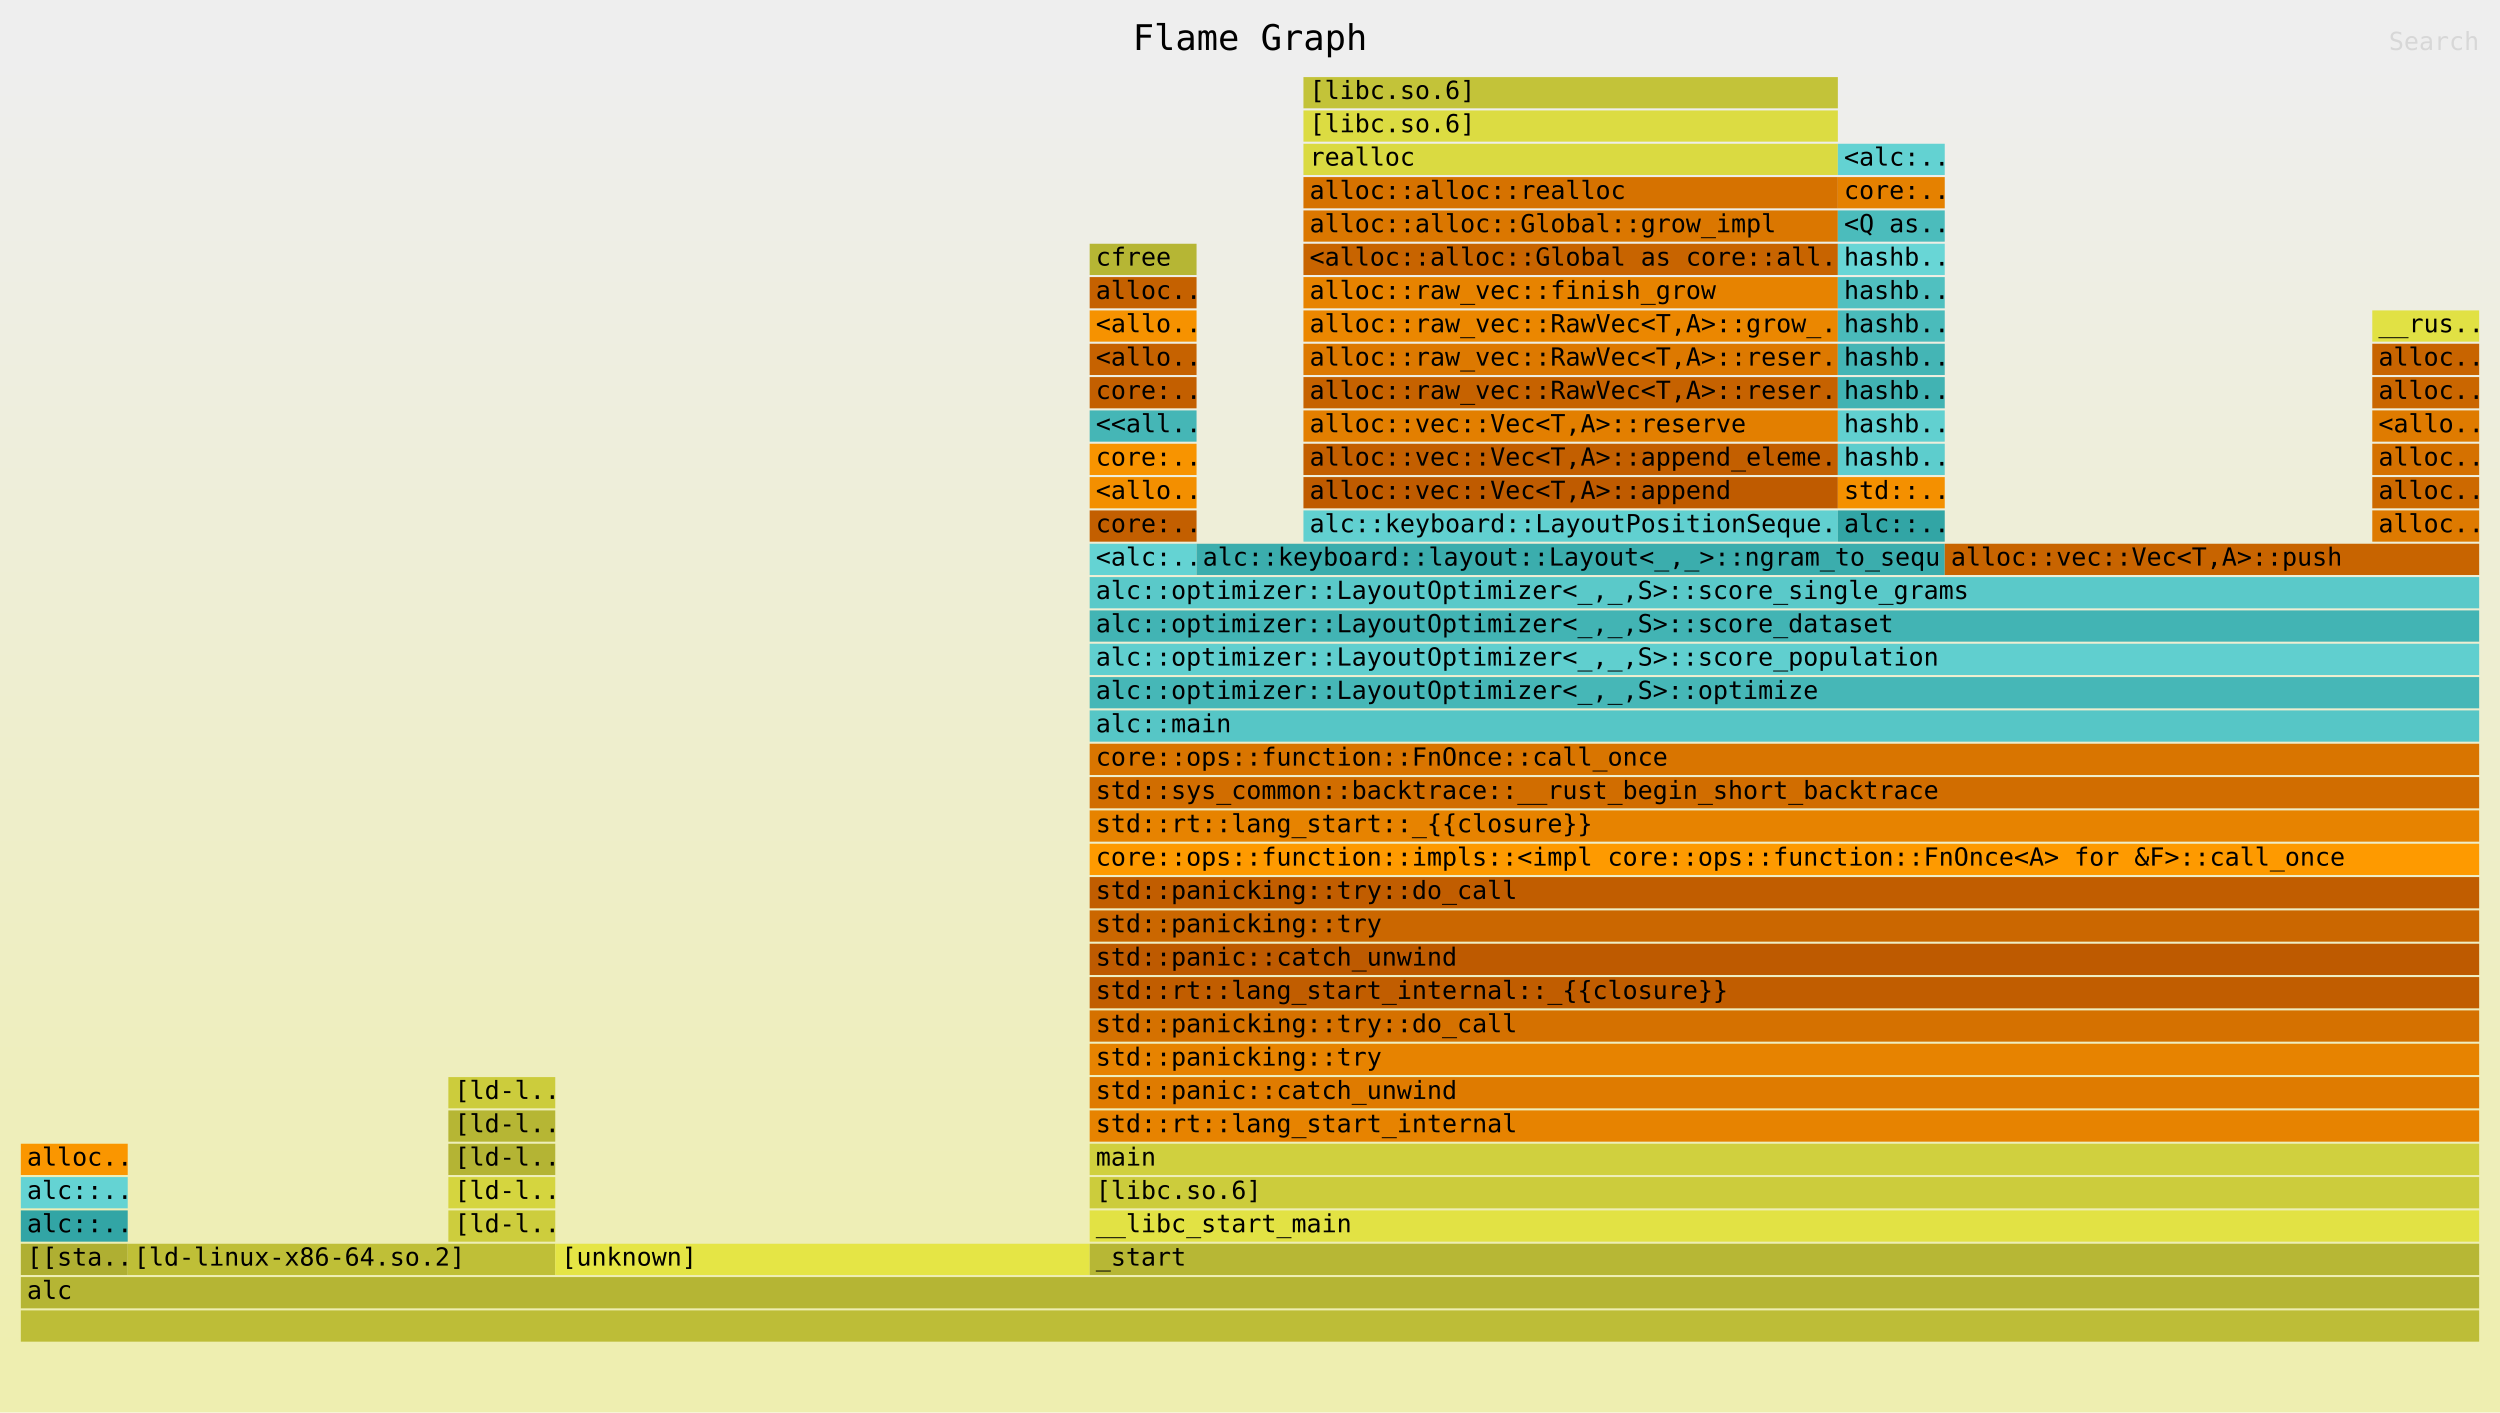
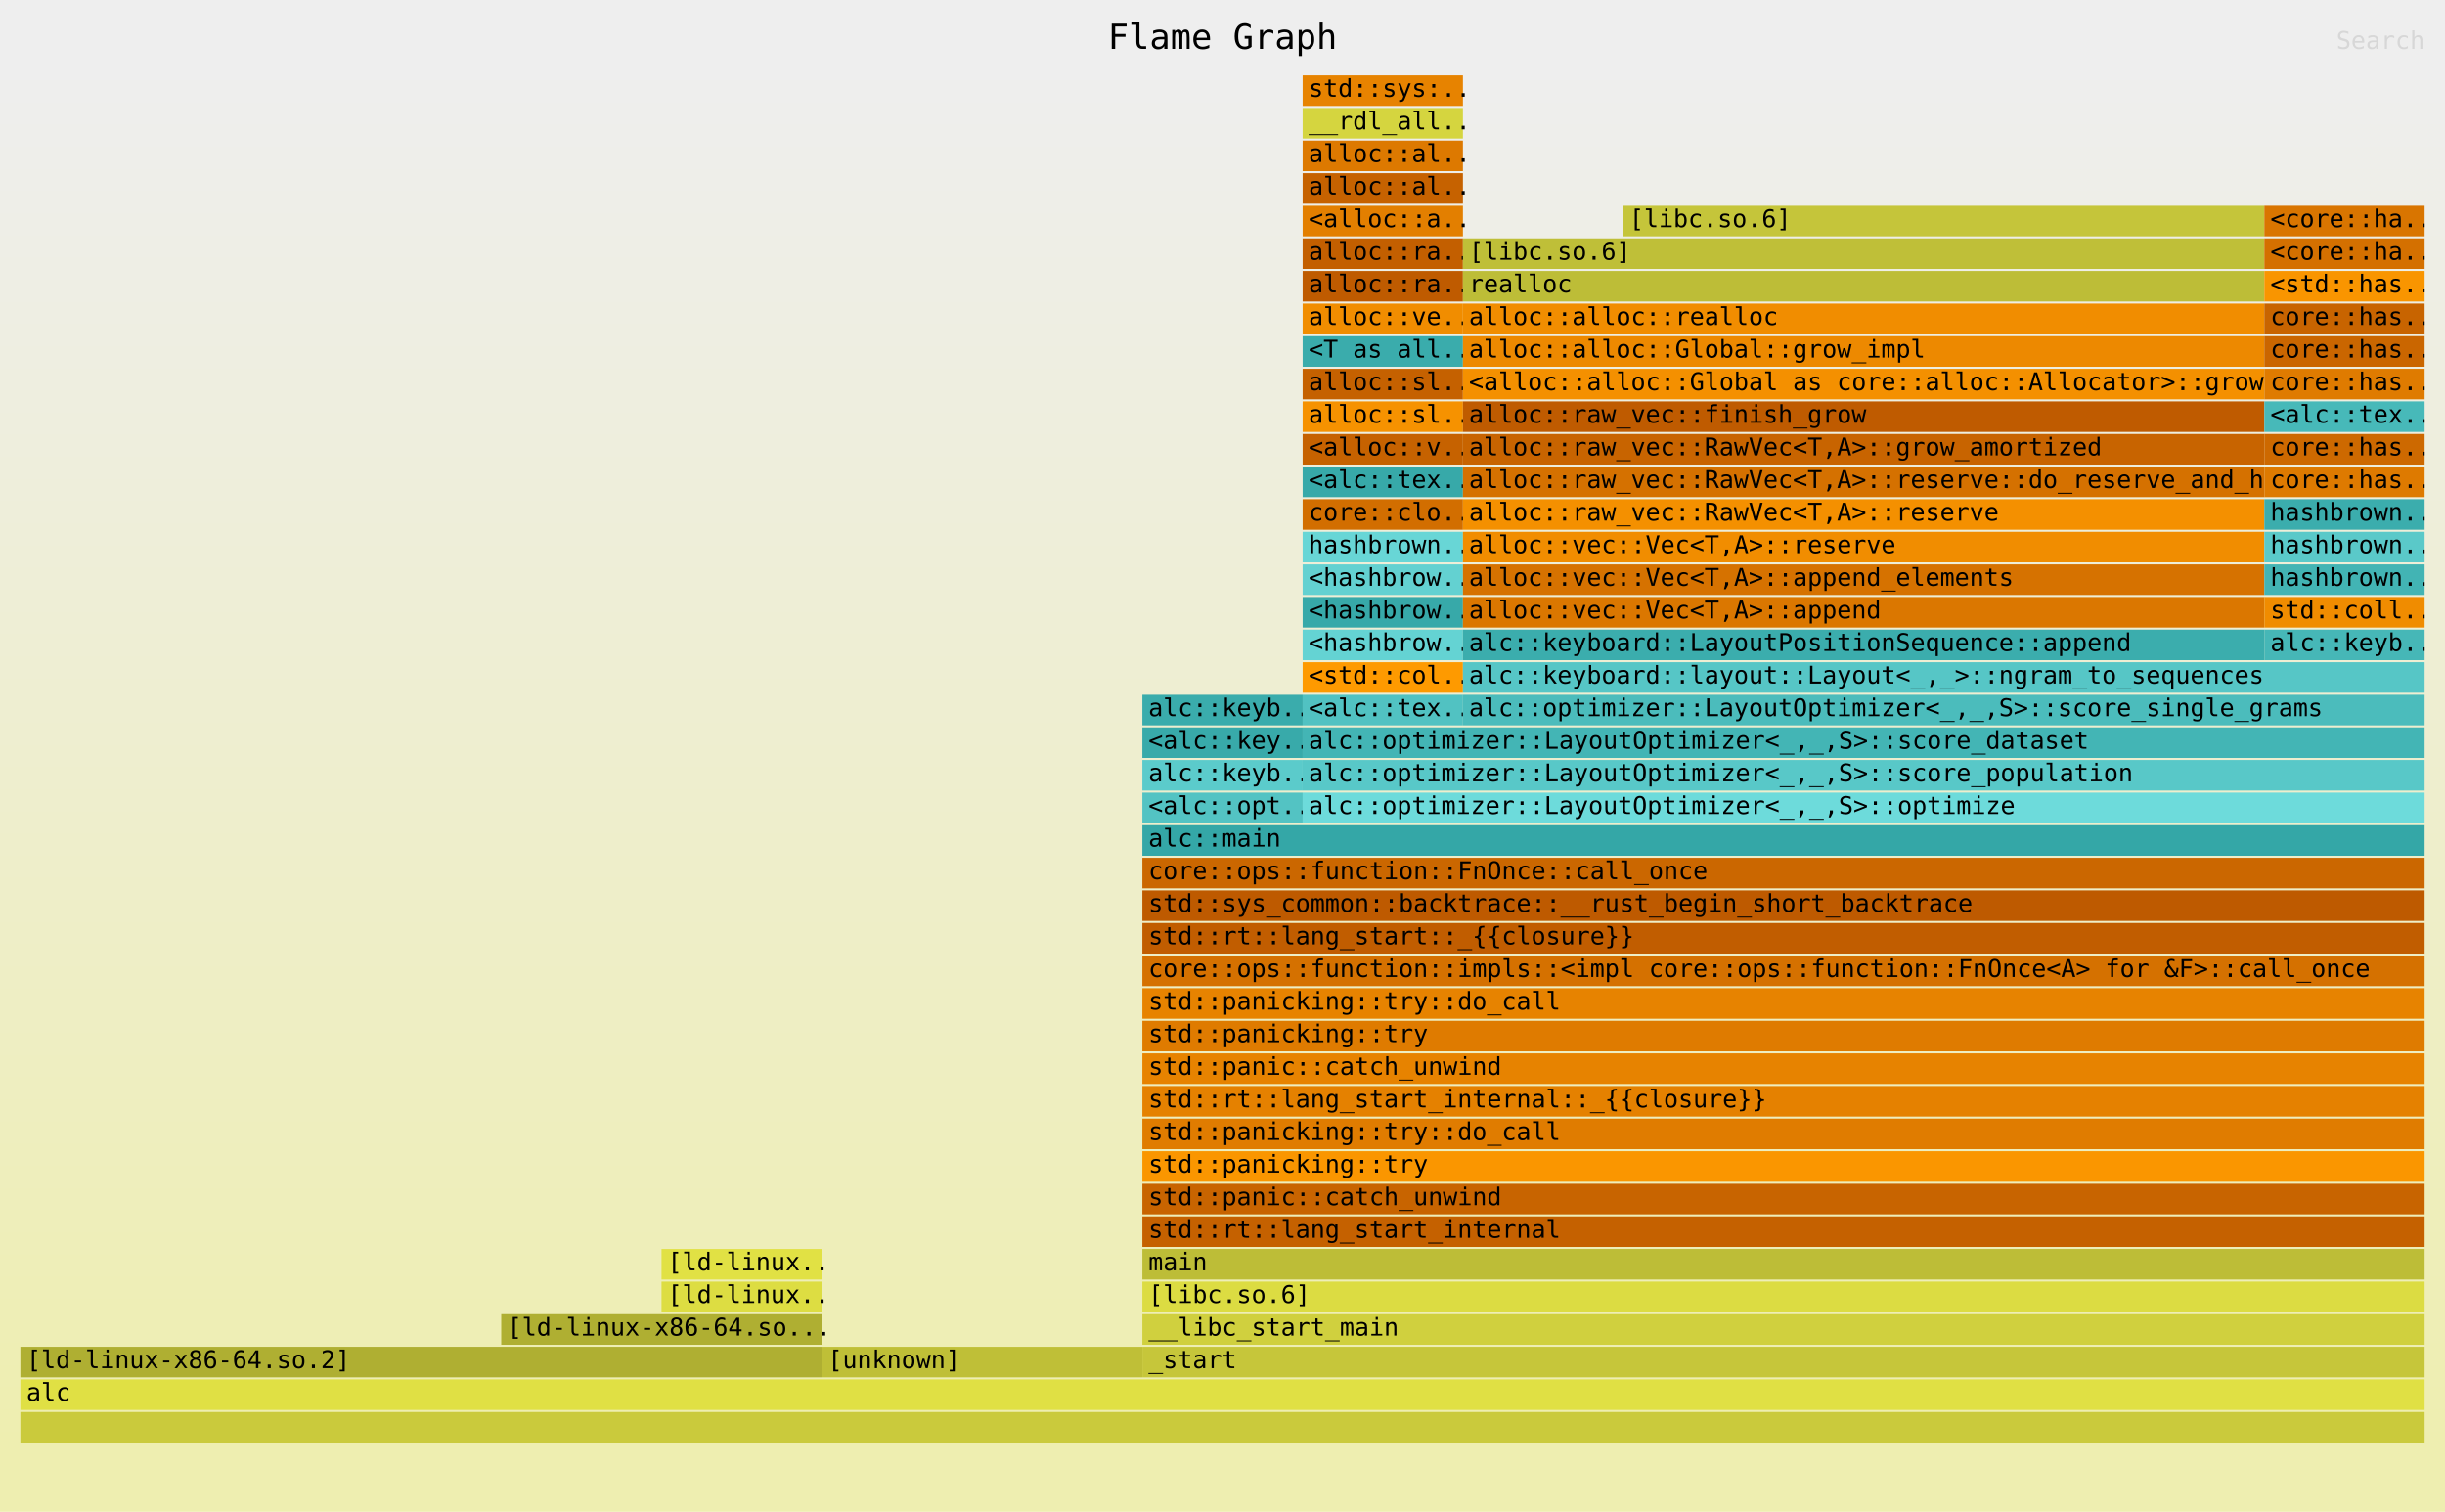
- <svg xmlns="http://www.w3.org/2000/svg" xmlns:ns1="http://github.com/jonhoo/inferno" version="1.1" width="1200" height="678" viewBox="0 0 1200 678">
+ <svg xmlns="http://www.w3.org/2000/svg" xmlns:ns1="http://github.com/jonhoo/inferno" version="1.1" width="1200" height="742" viewBox="0 0 1200 742">
  <defs>
    <linearGradient id="background" y1="0" y2="1" x1="0" x2="0">
      <stop stop-color="#eeeeee" offset="5%" />
      <stop stop-color="#eeeeb0" offset="95%" />
    </linearGradient>
  </defs>
  <style type="text/css">
text { font-family:monospace; font-size:12px }
#title { text-anchor:middle; font-size:17px; }
#matched { text-anchor:end; }
#search { text-anchor:end; opacity:0.1; cursor:pointer; }
#search:hover, #search.show { opacity:1; }
#subtitle { text-anchor:middle; font-color:rgb(160,160,160); }
#unzoom { cursor:pointer; }
#frames &gt; *:hover { stroke:black; stroke-width:0.5; cursor:pointer; }
.hide { display:none; }
.parent { opacity:0.5; }
</style>
-   <rect x="0" y="0" width="100%" height="678" fill="url(#background)" />
+   <rect x="0" y="0" width="100%" height="742" fill="url(#background)" />
  <text id="title" fill="rgb(0,0,0)" x="50%" y="24.00">Flame Graph</text>
-   <text id="details" fill="rgb(0,0,0)" x="10" y="661.00"> </text>
+   <text id="details" fill="rgb(0,0,0)" x="10" y="725.00"> </text>
  <text id="unzoom" class="hide" fill="rgb(0,0,0)" x="10" y="24.00">Reset Zoom</text>
  <text id="search" fill="rgb(0,0,0)" x="1190" y="24.00">Search</text>
-   <text id="matched" fill="rgb(0,0,0)" x="1190" y="661.00"> </text>
-   <svg id="frames" x="10" width="1180" total_samples="23">
-     <g>
-       <rect x="0%" y="597" width="4.348%" height="15" fill="rgb(175,175,50)" ns1:x="0" ns1:w="1" />
-       <text x="0.25%" y="607.50">[[sta..</text>
-     </g>
-     <g>
-       <rect x="0%" y="581" width="4.348%" height="15" fill="rgb(50,165,165)" ns1:x="0" ns1:w="1" />
-       <text x="0.25%" y="591.50">alc::..</text>
-     </g>
-     <g>
-       <rect x="0%" y="565" width="4.348%" height="15" fill="rgb(100,211,211)" ns1:x="0" ns1:w="1" />
-       <text x="0.25%" y="575.50">alc::..</text>
-     </g>
-     <g>
-       <rect x="0%" y="549" width="4.348%" height="15" fill="rgb(250,150,0)" ns1:x="0" ns1:w="1" />
-       <text x="0.25%" y="559.50">alloc..</text>
-     </g>
-     <g>
-       <rect x="4.348%" y="597" width="17.391%" height="15" fill="rgb(191,191,55)" ns1:x="1" ns1:w="4" />
-       <text x="4.598%" y="607.50">[ld-linux-x86-64.so.2]</text>
-     </g>
-     <g>
-       <rect x="17.391%" y="581" width="4.348%" height="15" fill="rgb(205,205,61)" ns1:x="4" ns1:w="1" />
-       <text x="17.641%" y="591.50">[ld-l..</text>
-     </g>
-     <g>
-       <rect x="17.391%" y="565" width="4.348%" height="15" fill="rgb(213,213,63)" ns1:x="4" ns1:w="1" />
-       <text x="17.641%" y="575.50">[ld-l..</text>
-     </g>
-     <g>
-       <rect x="17.391%" y="549" width="4.348%" height="15" fill="rgb(180,180,52)" ns1:x="4" ns1:w="1" />
-       <text x="17.641%" y="559.50">[ld-l..</text>
-     </g>
-     <g>
-       <rect x="17.391%" y="533" width="4.348%" height="15" fill="rgb(182,182,52)" ns1:x="4" ns1:w="1" />
-       <text x="17.641%" y="543.50">[ld-l..</text>
-     </g>
-     <g>
-       <rect x="17.391%" y="517" width="4.348%" height="15" fill="rgb(204,204,60)" ns1:x="4" ns1:w="1" />
-       <text x="17.641%" y="527.50">[ld-l..</text>
-     </g>
-     <g>
-       <rect x="21.739%" y="597" width="21.739%" height="15" fill="rgb(229,229,69)" ns1:x="5" ns1:w="5" />
-       <text x="21.989%" y="607.50">[unknown]</text>
-     </g>
-     <g>
-       <rect x="43.478%" y="261" width="4.348%" height="15" fill="rgb(100,211,211)" ns1:x="10" ns1:w="1" />
-       <text x="43.728%" y="271.50">&lt;alc:..</text>
-     </g>
-     <g>
-       <rect x="43.478%" y="245" width="4.348%" height="15" fill="rgb(195,95,0)" ns1:x="10" ns1:w="1" />
-       <text x="43.728%" y="255.50">core:..</text>
-     </g>
-     <g>
-       <rect x="43.478%" y="229" width="4.348%" height="15" fill="rgb(243,143,0)" ns1:x="10" ns1:w="1" />
-       <text x="43.728%" y="239.50">&lt;allo..</text>
-     </g>
-     <g>
-       <rect x="43.478%" y="213" width="4.348%" height="15" fill="rgb(248,148,0)" ns1:x="10" ns1:w="1" />
-       <text x="43.728%" y="223.50">core:..</text>
-     </g>
-     <g>
-       <rect x="43.478%" y="197" width="4.348%" height="15" fill="rgb(69,182,182)" ns1:x="10" ns1:w="1" />
-       <text x="43.728%" y="207.50">&lt;&lt;all..</text>
-     </g>
-     <g>
-       <rect x="43.478%" y="181" width="4.348%" height="15" fill="rgb(195,95,0)" ns1:x="10" ns1:w="1" />
-       <text x="43.728%" y="191.50">core:..</text>
-     </g>
-     <g>
-       <rect x="43.478%" y="165" width="4.348%" height="15" fill="rgb(198,98,0)" ns1:x="10" ns1:w="1" />
-       <text x="43.728%" y="175.50">&lt;allo..</text>
-     </g>
-     <g>
-       <rect x="43.478%" y="149" width="4.348%" height="15" fill="rgb(246,146,0)" ns1:x="10" ns1:w="1" />
-       <text x="43.728%" y="159.50">&lt;allo..</text>
-     </g>
-     <g>
-       <rect x="43.478%" y="133" width="4.348%" height="15" fill="rgb(197,97,0)" ns1:x="10" ns1:w="1" />
-       <text x="43.728%" y="143.50">alloc..</text>
-     </g>
-     <g>
-       <rect x="43.478%" y="117" width="4.348%" height="15" fill="rgb(182,182,52)" ns1:x="10" ns1:w="1" />
-       <text x="43.728%" y="127.50">cfree</text>
-     </g>
-     <g>
-       <rect x="52.174%" y="245" width="21.739%" height="15" fill="rgb(97,208,208)" ns1:x="12" ns1:w="5" />
-       <text x="52.424%" y="255.50">alc::keyboard::LayoutPositionSeque..</text>
-     </g>
-     <g>
-       <rect x="52.174%" y="229" width="21.739%" height="15" fill="rgb(191,91,0)" ns1:x="12" ns1:w="5" />
-       <text x="52.424%" y="239.50">alloc::vec::Vec&lt;T,A&gt;::append</text>
-     </g>
-     <g>
-       <rect x="52.174%" y="213" width="21.739%" height="15" fill="rgb(195,95,0)" ns1:x="12" ns1:w="5" />
-       <text x="52.424%" y="223.50">alloc::vec::Vec&lt;T,A&gt;::append_eleme..</text>
-     </g>
-     <g>
-       <rect x="52.174%" y="197" width="21.739%" height="15" fill="rgb(227,127,0)" ns1:x="12" ns1:w="5" />
-       <text x="52.424%" y="207.50">alloc::vec::Vec&lt;T,A&gt;::reserve</text>
-     </g>
-     <g>
-       <rect x="52.174%" y="181" width="21.739%" height="15" fill="rgb(198,98,0)" ns1:x="12" ns1:w="5" />
-       <text x="52.424%" y="191.50">alloc::raw_vec::RawVec&lt;T,A&gt;::reser..</text>
-     </g>
-     <g>
-       <rect x="52.174%" y="165" width="21.739%" height="15" fill="rgb(221,121,0)" ns1:x="12" ns1:w="5" />
-       <text x="52.424%" y="175.50">alloc::raw_vec::RawVec&lt;T,A&gt;::reser..</text>
-     </g>
-     <g>
-       <rect x="52.174%" y="149" width="21.739%" height="15" fill="rgb(235,135,0)" ns1:x="12" ns1:w="5" />
-       <text x="52.424%" y="159.50">alloc::raw_vec::RawVec&lt;T,A&gt;::grow_..</text>
-     </g>
-     <g>
-       <rect x="52.174%" y="133" width="21.739%" height="15" fill="rgb(231,131,0)" ns1:x="12" ns1:w="5" />
-       <text x="52.424%" y="143.50">alloc::raw_vec::finish_grow</text>
-     </g>
-     <g>
-       <rect x="52.174%" y="117" width="21.739%" height="15" fill="rgb(200,100,0)" ns1:x="12" ns1:w="5" />
-       <text x="52.424%" y="127.50">&lt;alloc::alloc::Global as core::all..</text>
-     </g>
-     <g>
-       <rect x="52.174%" y="101" width="21.739%" height="15" fill="rgb(219,119,0)" ns1:x="12" ns1:w="5" />
-       <text x="52.424%" y="111.50">alloc::alloc::Global::grow_impl</text>
-     </g>
-     <g>
-       <rect x="52.174%" y="85" width="21.739%" height="15" fill="rgb(214,114,0)" ns1:x="12" ns1:w="5" />
-       <text x="52.424%" y="95.50">alloc::alloc::realloc</text>
-     </g>
-     <g>
-       <rect x="52.174%" y="69" width="21.739%" height="15" fill="rgb(218,218,65)" ns1:x="12" ns1:w="5" />
-       <text x="52.424%" y="79.50">realloc</text>
-     </g>
-     <g>
-       <rect x="52.174%" y="53" width="21.739%" height="15" fill="rgb(220,220,66)" ns1:x="12" ns1:w="5" />
-       <text x="52.424%" y="63.50">[libc.so.6]</text>
-     </g>
-     <g>
-       <rect x="52.174%" y="37" width="21.739%" height="15" fill="rgb(195,195,57)" ns1:x="12" ns1:w="5" />
-       <text x="52.424%" y="47.50">[libc.so.6]</text>
-     </g>
-     <g>
-       <rect x="47.826%" y="261" width="30.435%" height="15" fill="rgb(59,173,173)" ns1:x="11" ns1:w="7" />
-       <text x="48.076%" y="271.50">alc::keyboard::layout::Layout&lt;_,_&gt;::ngram_to_sequ..</text>
-     </g>
-     <g>
-       <rect x="73.913%" y="245" width="4.348%" height="15" fill="rgb(50,165,165)" ns1:x="17" ns1:w="1" />
-       <text x="74.163%" y="255.50">alc::..</text>
-     </g>
-     <g>
-       <rect x="73.913%" y="229" width="4.348%" height="15" fill="rgb(244,144,0)" ns1:x="17" ns1:w="1" />
-       <text x="74.163%" y="239.50">std::..</text>
-     </g>
-     <g>
-       <rect x="73.913%" y="213" width="4.348%" height="15" fill="rgb(93,205,205)" ns1:x="17" ns1:w="1" />
-       <text x="74.163%" y="223.50">hashb..</text>
-     </g>
-     <g>
-       <rect x="73.913%" y="197" width="4.348%" height="15" fill="rgb(97,208,208)" ns1:x="17" ns1:w="1" />
-       <text x="74.163%" y="207.50">hashb..</text>
-     </g>
-     <g>
-       <rect x="73.913%" y="181" width="4.348%" height="15" fill="rgb(65,179,179)" ns1:x="17" ns1:w="1" />
-       <text x="74.163%" y="191.50">hashb..</text>
-     </g>
-     <g>
-       <rect x="73.913%" y="165" width="4.348%" height="15" fill="rgb(68,181,181)" ns1:x="17" ns1:w="1" />
-       <text x="74.163%" y="175.50">hashb..</text>
-     </g>
-     <g>
-       <rect x="73.913%" y="149" width="4.348%" height="15" fill="rgb(74,187,187)" ns1:x="17" ns1:w="1" />
-       <text x="74.163%" y="159.50">hashb..</text>
-     </g>
-     <g>
-       <rect x="73.913%" y="133" width="4.348%" height="15" fill="rgb(80,192,192)" ns1:x="17" ns1:w="1" />
-       <text x="74.163%" y="143.50">hashb..</text>
-     </g>
-     <g>
-       <rect x="73.913%" y="117" width="4.348%" height="15" fill="rgb(104,214,214)" ns1:x="17" ns1:w="1" />
-       <text x="74.163%" y="127.50">hashb..</text>
-     </g>
-     <g>
-       <rect x="73.913%" y="101" width="4.348%" height="15" fill="rgb(75,188,188)" ns1:x="17" ns1:w="1" />
-       <text x="74.163%" y="111.50">&lt;Q as..</text>
-     </g>
-     <g>
-       <rect x="73.913%" y="85" width="4.348%" height="15" fill="rgb(229,129,0)" ns1:x="17" ns1:w="1" />
-       <text x="74.163%" y="95.50">core:..</text>
-     </g>
-     <g>
-       <rect x="73.913%" y="69" width="4.348%" height="15" fill="rgb(99,210,210)" ns1:x="17" ns1:w="1" />
-       <text x="74.163%" y="79.50">&lt;alc:..</text>
-     </g>
-     <g>
-       <rect x="0%" y="629" width="100%" height="15" fill="rgb(189,189,55)" ns1:x="0" ns1:w="23" />
-       <text x="0.25%" y="639.50" />
-     </g>
-     <g>
-       <rect x="0%" y="613" width="100%" height="15" fill="rgb(181,181,52)" ns1:x="0" ns1:w="23" />
-       <text x="0.25%" y="623.50">alc</text>
-     </g>
-     <g>
-       <rect x="43.478%" y="597" width="56.522%" height="15" fill="rgb(183,183,53)" ns1:x="10" ns1:w="13" />
-       <text x="43.728%" y="607.50">_start</text>
-     </g>
-     <g>
-       <rect x="43.478%" y="581" width="56.522%" height="15" fill="rgb(226,226,68)" ns1:x="10" ns1:w="13" />
-       <text x="43.728%" y="591.50">__libc_start_main</text>
-     </g>
-     <g>
-       <rect x="43.478%" y="565" width="56.522%" height="15" fill="rgb(204,204,60)" ns1:x="10" ns1:w="13" />
-       <text x="43.728%" y="575.50">[libc.so.6]</text>
-     </g>
-     <g>
-       <rect x="43.478%" y="549" width="56.522%" height="15" fill="rgb(208,208,62)" ns1:x="10" ns1:w="13" />
-       <text x="43.728%" y="559.50">main</text>
-     </g>
-     <g>
-       <rect x="43.478%" y="533" width="56.522%" height="15" fill="rgb(231,131,0)" ns1:x="10" ns1:w="13" />
-       <text x="43.728%" y="543.50">std::rt::lang_start_internal</text>
-     </g>
-     <g>
-       <rect x="43.478%" y="517" width="56.522%" height="15" fill="rgb(223,123,0)" ns1:x="10" ns1:w="13" />
-       <text x="43.728%" y="527.50">std::panic::catch_unwind</text>
-     </g>
-     <g>
-       <rect x="43.478%" y="501" width="56.522%" height="15" fill="rgb(231,131,0)" ns1:x="10" ns1:w="13" />
-       <text x="43.728%" y="511.50">std::panicking::try</text>
-     </g>
-     <g>
-       <rect x="43.478%" y="485" width="56.522%" height="15" fill="rgb(213,113,0)" ns1:x="10" ns1:w="13" />
-       <text x="43.728%" y="495.50">std::panicking::try::do_call</text>
-     </g>
-     <g>
-       <rect x="43.478%" y="469" width="56.522%" height="15" fill="rgb(193,93,0)" ns1:x="10" ns1:w="13" />
-       <text x="43.728%" y="479.50">std::rt::lang_start_internal::_{{closure}}</text>
-     </g>
-     <g>
-       <rect x="43.478%" y="453" width="56.522%" height="15" fill="rgb(190,90,0)" ns1:x="10" ns1:w="13" />
-       <text x="43.728%" y="463.50">std::panic::catch_unwind</text>
-     </g>
-     <g>
-       <rect x="43.478%" y="437" width="56.522%" height="15" fill="rgb(203,103,0)" ns1:x="10" ns1:w="13" />
-       <text x="43.728%" y="447.50">std::panicking::try</text>
-     </g>
-     <g>
-       <rect x="43.478%" y="421" width="56.522%" height="15" fill="rgb(193,93,0)" ns1:x="10" ns1:w="13" />
-       <text x="43.728%" y="431.50">std::panicking::try::do_call</text>
-     </g>
-     <g>
-       <rect x="43.478%" y="405" width="56.522%" height="15" fill="rgb(254,154,0)" ns1:x="10" ns1:w="13" />
-       <text x="43.728%" y="415.50">core::ops::function::impls::&lt;impl core::ops::function::FnOnce&lt;A&gt; for &amp;F&gt;::call_once</text>
-     </g>
-     <g>
-       <rect x="43.478%" y="389" width="56.522%" height="15" fill="rgb(231,131,0)" ns1:x="10" ns1:w="13" />
-       <text x="43.728%" y="399.50">std::rt::lang_start::_{{closure}}</text>
-     </g>
-     <g>
-       <rect x="43.478%" y="373" width="56.522%" height="15" fill="rgb(209,109,0)" ns1:x="10" ns1:w="13" />
-       <text x="43.728%" y="383.50">std::sys_common::backtrace::__rust_begin_short_backtrace</text>
-     </g>
-     <g>
-       <rect x="43.478%" y="357" width="56.522%" height="15" fill="rgb(217,117,0)" ns1:x="10" ns1:w="13" />
-       <text x="43.728%" y="367.50">core::ops::function::FnOnce::call_once</text>
-     </g>
-     <g>
-       <rect x="43.478%" y="341" width="56.522%" height="15" fill="rgb(86,198,198)" ns1:x="10" ns1:w="13" />
-       <text x="43.728%" y="351.50">alc::main</text>
-     </g>
-     <g>
-       <rect x="43.478%" y="325" width="56.522%" height="15" fill="rgb(70,183,183)" ns1:x="10" ns1:w="13" />
-       <text x="43.728%" y="335.50">alc::optimizer::LayoutOptimizer&lt;_,_,S&gt;::optimize</text>
-     </g>
-     <g>
-       <rect x="43.478%" y="309" width="56.522%" height="15" fill="rgb(96,207,207)" ns1:x="10" ns1:w="13" />
-       <text x="43.728%" y="319.50">alc::optimizer::LayoutOptimizer&lt;_,_,S&gt;::score_population</text>
-     </g>
-     <g>
-       <rect x="43.478%" y="293" width="56.522%" height="15" fill="rgb(66,180,180)" ns1:x="10" ns1:w="13" />
-       <text x="43.728%" y="303.50">alc::optimizer::LayoutOptimizer&lt;_,_,S&gt;::score_dataset</text>
-     </g>
-     <g>
-       <rect x="43.478%" y="277" width="56.522%" height="15" fill="rgb(90,201,201)" ns1:x="10" ns1:w="13" />
-       <text x="43.728%" y="287.50">alc::optimizer::LayoutOptimizer&lt;_,_,S&gt;::score_single_grams</text>
-     </g>
-     <g>
-       <rect x="78.261%" y="261" width="21.739%" height="15" fill="rgb(200,100,0)" ns1:x="18" ns1:w="5" />
-       <text x="78.511%" y="271.50">alloc::vec::Vec&lt;T,A&gt;::push</text>
-     </g>
-     <g>
-       <rect x="95.652%" y="245" width="4.348%" height="15" fill="rgb(222,122,0)" ns1:x="22" ns1:w="1" />
-       <text x="95.902%" y="255.50">alloc..</text>
-     </g>
-     <g>
-       <rect x="95.652%" y="229" width="4.348%" height="15" fill="rgb(205,105,0)" ns1:x="22" ns1:w="1" />
-       <text x="95.902%" y="239.50">alloc..</text>
-     </g>
-     <g>
-       <rect x="95.652%" y="213" width="4.348%" height="15" fill="rgb(213,113,0)" ns1:x="22" ns1:w="1" />
-       <text x="95.902%" y="223.50">alloc..</text>
-     </g>
-     <g>
-       <rect x="95.652%" y="197" width="4.348%" height="15" fill="rgb(223,123,0)" ns1:x="22" ns1:w="1" />
-       <text x="95.902%" y="207.50">&lt;allo..</text>
-     </g>
-     <g>
-       <rect x="95.652%" y="181" width="4.348%" height="15" fill="rgb(202,102,0)" ns1:x="22" ns1:w="1" />
-       <text x="95.902%" y="191.50">alloc..</text>
-     </g>
-     <g>
-       <rect x="95.652%" y="165" width="4.348%" height="15" fill="rgb(200,100,0)" ns1:x="22" ns1:w="1" />
-       <text x="95.902%" y="175.50">alloc..</text>
-     </g>
-     <g>
-       <rect x="95.652%" y="149" width="4.348%" height="15" fill="rgb(225,225,68)" ns1:x="22" ns1:w="1" />
-       <text x="95.902%" y="159.50">__rus..</text>
+   <text id="matched" fill="rgb(0,0,0)" x="1190" y="725.00"> </text>
+   <svg id="frames" x="10" width="1180" total_samples="15">
+     <g>
+       <rect x="0%" y="661" width="33.333%" height="15" fill="rgb(175,175,50)" ns1:x="0" ns1:w="5" />
+       <text x="0.25%" y="671.50">[ld-linux-x86-64.so.2]</text>
+     </g>
+     <g>
+       <rect x="20%" y="645" width="13.333%" height="15" fill="rgb(175,175,50)" ns1:x="3" ns1:w="2" />
+       <text x="20.25%" y="655.50">[ld-linux-x86-64.so...</text>
+     </g>
+     <g>
+       <rect x="26.667%" y="629" width="6.667%" height="15" fill="rgb(221,221,66)" ns1:x="4" ns1:w="1" />
+       <text x="26.917%" y="639.50">[ld-linux..</text>
+     </g>
+     <g>
+       <rect x="26.667%" y="613" width="6.667%" height="15" fill="rgb(225,225,68)" ns1:x="4" ns1:w="1" />
+       <text x="26.917%" y="623.50">[ld-linux..</text>
+     </g>
+     <g>
+       <rect x="33.333%" y="661" width="13.333%" height="15" fill="rgb(191,191,55)" ns1:x="5" ns1:w="2" />
+       <text x="33.583%" y="671.50">[unknown]</text>
+     </g>
+     <g>
+       <rect x="46.667%" y="389" width="6.667%" height="15" fill="rgb(83,195,195)" ns1:x="7" ns1:w="1" />
+       <text x="46.917%" y="399.50">&lt;alc::opt..</text>
+     </g>
+     <g>
+       <rect x="46.667%" y="373" width="6.667%" height="15" fill="rgb(91,203,203)" ns1:x="7" ns1:w="1" />
+       <text x="46.917%" y="383.50">alc::keyb..</text>
+     </g>
+     <g>
+       <rect x="46.667%" y="357" width="6.667%" height="15" fill="rgb(56,170,170)" ns1:x="7" ns1:w="1" />
+       <text x="46.917%" y="367.50">&lt;alc::key..</text>
+     </g>
+     <g>
+       <rect x="46.667%" y="341" width="6.667%" height="15" fill="rgb(58,172,172)" ns1:x="7" ns1:w="1" />
+       <text x="46.917%" y="351.50">alc::keyb..</text>
+     </g>
+     <g>
+       <rect x="53.333%" y="341" width="6.667%" height="15" fill="rgb(81,194,194)" ns1:x="8" ns1:w="1" />
+       <text x="53.583%" y="351.50">&lt;alc::tex..</text>
+     </g>
+     <g>
+       <rect x="53.333%" y="325" width="6.667%" height="15" fill="rgb(254,154,0)" ns1:x="8" ns1:w="1" />
+       <text x="53.583%" y="335.50">&lt;std::col..</text>
+     </g>
+     <g>
+       <rect x="53.333%" y="309" width="6.667%" height="15" fill="rgb(100,211,211)" ns1:x="8" ns1:w="1" />
+       <text x="53.583%" y="319.50">&lt;hashbrow..</text>
+     </g>
+     <g>
+       <rect x="53.333%" y="293" width="6.667%" height="15" fill="rgb(55,169,169)" ns1:x="8" ns1:w="1" />
+       <text x="53.583%" y="303.50">&lt;hashbrow..</text>
+     </g>
+     <g>
+       <rect x="53.333%" y="277" width="6.667%" height="15" fill="rgb(99,209,209)" ns1:x="8" ns1:w="1" />
+       <text x="53.583%" y="287.50">&lt;hashbrow..</text>
+     </g>
+     <g>
+       <rect x="53.333%" y="261" width="6.667%" height="15" fill="rgb(104,214,214)" ns1:x="8" ns1:w="1" />
+       <text x="53.583%" y="271.50">hashbrown..</text>
+     </g>
+     <g>
+       <rect x="53.333%" y="245" width="6.667%" height="15" fill="rgb(210,110,0)" ns1:x="8" ns1:w="1" />
+       <text x="53.583%" y="255.50">core::clo..</text>
+     </g>
+     <g>
+       <rect x="53.333%" y="229" width="6.667%" height="15" fill="rgb(55,169,169)" ns1:x="8" ns1:w="1" />
+       <text x="53.583%" y="239.50">&lt;alc::tex..</text>
+     </g>
+     <g>
+       <rect x="53.333%" y="213" width="6.667%" height="15" fill="rgb(198,98,0)" ns1:x="8" ns1:w="1" />
+       <text x="53.583%" y="223.50">&lt;alloc::v..</text>
+     </g>
+     <g>
+       <rect x="53.333%" y="197" width="6.667%" height="15" fill="rgb(246,146,0)" ns1:x="8" ns1:w="1" />
+       <text x="53.583%" y="207.50">alloc::sl..</text>
+     </g>
+     <g>
+       <rect x="53.333%" y="181" width="6.667%" height="15" fill="rgb(197,97,0)" ns1:x="8" ns1:w="1" />
+       <text x="53.583%" y="191.50">alloc::sl..</text>
+     </g>
+     <g>
+       <rect x="53.333%" y="165" width="6.667%" height="15" fill="rgb(58,172,172)" ns1:x="8" ns1:w="1" />
+       <text x="53.583%" y="175.50">&lt;T as all..</text>
+     </g>
+     <g>
+       <rect x="53.333%" y="149" width="6.667%" height="15" fill="rgb(241,141,0)" ns1:x="8" ns1:w="1" />
+       <text x="53.583%" y="159.50">alloc::ve..</text>
+     </g>
+     <g>
+       <rect x="53.333%" y="133" width="6.667%" height="15" fill="rgb(191,91,0)" ns1:x="8" ns1:w="1" />
+       <text x="53.583%" y="143.50">alloc::ra..</text>
+     </g>
+     <g>
+       <rect x="53.333%" y="117" width="6.667%" height="15" fill="rgb(195,95,0)" ns1:x="8" ns1:w="1" />
+       <text x="53.583%" y="127.50">alloc::ra..</text>
+     </g>
+     <g>
+       <rect x="53.333%" y="101" width="6.667%" height="15" fill="rgb(227,127,0)" ns1:x="8" ns1:w="1" />
+       <text x="53.583%" y="111.50">&lt;alloc::a..</text>
+     </g>
+     <g>
+       <rect x="53.333%" y="85" width="6.667%" height="15" fill="rgb(198,98,0)" ns1:x="8" ns1:w="1" />
+       <text x="53.583%" y="95.50">alloc::al..</text>
+     </g>
+     <g>
+       <rect x="53.333%" y="69" width="6.667%" height="15" fill="rgb(221,121,0)" ns1:x="8" ns1:w="1" />
+       <text x="53.583%" y="79.50">alloc::al..</text>
+     </g>
+     <g>
+       <rect x="53.333%" y="53" width="6.667%" height="15" fill="rgb(213,213,63)" ns1:x="8" ns1:w="1" />
+       <text x="53.583%" y="63.50">__rdl_all..</text>
+     </g>
+     <g>
+       <rect x="53.333%" y="37" width="6.667%" height="15" fill="rgb(231,131,0)" ns1:x="8" ns1:w="1" />
+       <text x="53.583%" y="47.50">std::sys:..</text>
+     </g>
+     <g>
+       <rect x="60%" y="309" width="33.333%" height="15" fill="rgb(59,173,173)" ns1:x="9" ns1:w="5" />
+       <text x="60.25%" y="319.50">alc::keyboard::LayoutPositionSequence::append</text>
+     </g>
+     <g>
+       <rect x="60%" y="293" width="33.333%" height="15" fill="rgb(219,119,0)" ns1:x="9" ns1:w="5" />
+       <text x="60.25%" y="303.50">alloc::vec::Vec&lt;T,A&gt;::append</text>
+     </g>
+     <g>
+       <rect x="60%" y="277" width="33.333%" height="15" fill="rgb(214,114,0)" ns1:x="9" ns1:w="5" />
+       <text x="60.25%" y="287.50">alloc::vec::Vec&lt;T,A&gt;::append_elements</text>
+     </g>
+     <g>
+       <rect x="60%" y="261" width="33.333%" height="15" fill="rgb(241,141,0)" ns1:x="9" ns1:w="5" />
+       <text x="60.25%" y="271.50">alloc::vec::Vec&lt;T,A&gt;::reserve</text>
+     </g>
+     <g>
+       <rect x="60%" y="245" width="33.333%" height="15" fill="rgb(244,144,0)" ns1:x="9" ns1:w="5" />
+       <text x="60.25%" y="255.50">alloc::raw_vec::RawVec&lt;T,A&gt;::reserve</text>
+     </g>
+     <g>
+       <rect x="60%" y="229" width="33.333%" height="15" fill="rgb(213,113,0)" ns1:x="9" ns1:w="5" />
+       <text x="60.25%" y="239.50">alloc::raw_vec::RawVec&lt;T,A&gt;::reserve::do_reserve_and_h..</text>
+     </g>
+     <g>
+       <rect x="60%" y="213" width="33.333%" height="15" fill="rgb(200,100,0)" ns1:x="9" ns1:w="5" />
+       <text x="60.25%" y="223.50">alloc::raw_vec::RawVec&lt;T,A&gt;::grow_amortized</text>
+     </g>
+     <g>
+       <rect x="60%" y="197" width="33.333%" height="15" fill="rgb(191,91,0)" ns1:x="9" ns1:w="5" />
+       <text x="60.25%" y="207.50">alloc::raw_vec::finish_grow</text>
+     </g>
+     <g>
+       <rect x="60%" y="181" width="33.333%" height="15" fill="rgb(244,144,0)" ns1:x="9" ns1:w="5" />
+       <text x="60.25%" y="191.50">&lt;alloc::alloc::Global as core::alloc::Allocator&gt;::grow</text>
+     </g>
+     <g>
+       <rect x="60%" y="165" width="33.333%" height="15" fill="rgb(237,137,0)" ns1:x="9" ns1:w="5" />
+       <text x="60.25%" y="175.50">alloc::alloc::Global::grow_impl</text>
+     </g>
+     <g>
+       <rect x="60%" y="149" width="33.333%" height="15" fill="rgb(241,141,0)" ns1:x="9" ns1:w="5" />
+       <text x="60.25%" y="159.50">alloc::alloc::realloc</text>
+     </g>
+     <g>
+       <rect x="60%" y="133" width="33.333%" height="15" fill="rgb(189,189,55)" ns1:x="9" ns1:w="5" />
+       <text x="60.25%" y="143.50">realloc</text>
+     </g>
+     <g>
+       <rect x="60%" y="117" width="33.333%" height="15" fill="rgb(191,191,56)" ns1:x="9" ns1:w="5" />
+       <text x="60.25%" y="127.50">[libc.so.6]</text>
+     </g>
+     <g>
+       <rect x="66.667%" y="101" width="26.667%" height="15" fill="rgb(197,197,58)" ns1:x="10" ns1:w="4" />
+       <text x="66.917%" y="111.50">[libc.so.6]</text>
+     </g>
+     <g>
+       <rect x="0%" y="693" width="100%" height="15" fill="rgb(202,202,60)" ns1:x="0" ns1:w="15" />
+       <text x="0.25%" y="703.50" />
+     </g>
+     <g>
+       <rect x="0%" y="677" width="100%" height="15" fill="rgb(224,224,68)" ns1:x="0" ns1:w="15" />
+       <text x="0.25%" y="687.50">alc</text>
+     </g>
+     <g>
+       <rect x="46.667%" y="661" width="53.333%" height="15" fill="rgb(198,198,58)" ns1:x="7" ns1:w="8" />
+       <text x="46.917%" y="671.50">_start</text>
+     </g>
+     <g>
+       <rect x="46.667%" y="645" width="53.333%" height="15" fill="rgb(208,208,62)" ns1:x="7" ns1:w="8" />
+       <text x="46.917%" y="655.50">__libc_start_main</text>
+     </g>
+     <g>
+       <rect x="46.667%" y="629" width="53.333%" height="15" fill="rgb(220,220,66)" ns1:x="7" ns1:w="8" />
+       <text x="46.917%" y="639.50">[libc.so.6]</text>
+     </g>
+     <g>
+       <rect x="46.667%" y="613" width="53.333%" height="15" fill="rgb(189,189,55)" ns1:x="7" ns1:w="8" />
+       <text x="46.917%" y="623.50">main</text>
+     </g>
+     <g>
+       <rect x="46.667%" y="597" width="53.333%" height="15" fill="rgb(197,97,0)" ns1:x="7" ns1:w="8" />
+       <text x="46.917%" y="607.50">std::rt::lang_start_internal</text>
+     </g>
+     <g>
+       <rect x="46.667%" y="581" width="53.333%" height="15" fill="rgb(200,100,0)" ns1:x="7" ns1:w="8" />
+       <text x="46.917%" y="591.50">std::panic::catch_unwind</text>
+     </g>
+     <g>
+       <rect x="46.667%" y="565" width="53.333%" height="15" fill="rgb(250,150,0)" ns1:x="7" ns1:w="8" />
+       <text x="46.917%" y="575.50">std::panicking::try</text>
+     </g>
+     <g>
+       <rect x="46.667%" y="549" width="53.333%" height="15" fill="rgb(224,124,0)" ns1:x="7" ns1:w="8" />
+       <text x="46.917%" y="559.50">std::panicking::try::do_call</text>
+     </g>
+     <g>
+       <rect x="46.667%" y="533" width="53.333%" height="15" fill="rgb(229,129,0)" ns1:x="7" ns1:w="8" />
+       <text x="46.917%" y="543.50">std::rt::lang_start_internal::_{{closure}}</text>
+     </g>
+     <g>
+       <rect x="46.667%" y="517" width="53.333%" height="15" fill="rgb(231,131,0)" ns1:x="7" ns1:w="8" />
+       <text x="46.917%" y="527.50">std::panic::catch_unwind</text>
+     </g>
+     <g>
+       <rect x="46.667%" y="501" width="53.333%" height="15" fill="rgb(223,123,0)" ns1:x="7" ns1:w="8" />
+       <text x="46.917%" y="511.50">std::panicking::try</text>
+     </g>
+     <g>
+       <rect x="46.667%" y="485" width="53.333%" height="15" fill="rgb(231,131,0)" ns1:x="7" ns1:w="8" />
+       <text x="46.917%" y="495.50">std::panicking::try::do_call</text>
+     </g>
+     <g>
+       <rect x="46.667%" y="469" width="53.333%" height="15" fill="rgb(213,113,0)" ns1:x="7" ns1:w="8" />
+       <text x="46.917%" y="479.50">core::ops::function::impls::&lt;impl core::ops::function::FnOnce&lt;A&gt; for &amp;F&gt;::call_once</text>
+     </g>
+     <g>
+       <rect x="46.667%" y="453" width="53.333%" height="15" fill="rgb(193,93,0)" ns1:x="7" ns1:w="8" />
+       <text x="46.917%" y="463.50">std::rt::lang_start::_{{closure}}</text>
+     </g>
+     <g>
+       <rect x="46.667%" y="437" width="53.333%" height="15" fill="rgb(190,90,0)" ns1:x="7" ns1:w="8" />
+       <text x="46.917%" y="447.50">std::sys_common::backtrace::__rust_begin_short_backtrace</text>
+     </g>
+     <g>
+       <rect x="46.667%" y="421" width="53.333%" height="15" fill="rgb(203,103,0)" ns1:x="7" ns1:w="8" />
+       <text x="46.917%" y="431.50">core::ops::function::FnOnce::call_once</text>
+     </g>
+     <g>
+       <rect x="46.667%" y="405" width="53.333%" height="15" fill="rgb(52,167,167)" ns1:x="7" ns1:w="8" />
+       <text x="46.917%" y="415.50">alc::main</text>
+     </g>
+     <g>
+       <rect x="53.333%" y="389" width="46.667%" height="15" fill="rgb(109,219,219)" ns1:x="8" ns1:w="7" />
+       <text x="53.583%" y="399.50">alc::optimizer::LayoutOptimizer&lt;_,_,S&gt;::optimize</text>
+     </g>
+     <g>
+       <rect x="53.333%" y="373" width="46.667%" height="15" fill="rgb(88,200,200)" ns1:x="8" ns1:w="7" />
+       <text x="53.583%" y="383.50">alc::optimizer::LayoutOptimizer&lt;_,_,S&gt;::score_population</text>
+     </g>
+     <g>
+       <rect x="53.333%" y="357" width="46.667%" height="15" fill="rgb(67,181,181)" ns1:x="8" ns1:w="7" />
+       <text x="53.583%" y="367.50">alc::optimizer::LayoutOptimizer&lt;_,_,S&gt;::score_dataset</text>
+     </g>
+     <g>
+       <rect x="60%" y="341" width="40%" height="15" fill="rgb(75,188,188)" ns1:x="9" ns1:w="6" />
+       <text x="60.25%" y="351.50">alc::optimizer::LayoutOptimizer&lt;_,_,S&gt;::score_single_grams</text>
+     </g>
+     <g>
+       <rect x="60%" y="325" width="40%" height="15" fill="rgb(86,198,198)" ns1:x="9" ns1:w="6" />
+       <text x="60.25%" y="335.50">alc::keyboard::layout::Layout&lt;_,_&gt;::ngram_to_sequences</text>
+     </g>
+     <g>
+       <rect x="93.333%" y="309" width="6.667%" height="15" fill="rgb(70,183,183)" ns1:x="14" ns1:w="1" />
+       <text x="93.583%" y="319.50">alc::keyb..</text>
+     </g>
+     <g>
+       <rect x="93.333%" y="293" width="6.667%" height="15" fill="rgb(240,140,0)" ns1:x="14" ns1:w="1" />
+       <text x="93.583%" y="303.50">std::coll..</text>
+     </g>
+     <g>
+       <rect x="93.333%" y="277" width="6.667%" height="15" fill="rgb(66,180,180)" ns1:x="14" ns1:w="1" />
+       <text x="93.583%" y="287.50">hashbrown..</text>
+     </g>
+     <g>
+       <rect x="93.333%" y="261" width="6.667%" height="15" fill="rgb(90,201,201)" ns1:x="14" ns1:w="1" />
+       <text x="93.583%" y="271.50">hashbrown..</text>
+     </g>
+     <g>
+       <rect x="93.333%" y="245" width="6.667%" height="15" fill="rgb(59,173,173)" ns1:x="14" ns1:w="1" />
+       <text x="93.583%" y="255.50">hashbrown..</text>
+     </g>
+     <g>
+       <rect x="93.333%" y="229" width="6.667%" height="15" fill="rgb(222,122,0)" ns1:x="14" ns1:w="1" />
+       <text x="93.583%" y="239.50">core::has..</text>
+     </g>
+     <g>
+       <rect x="93.333%" y="213" width="6.667%" height="15" fill="rgb(205,105,0)" ns1:x="14" ns1:w="1" />
+       <text x="93.583%" y="223.50">core::has..</text>
+     </g>
+     <g>
+       <rect x="93.333%" y="197" width="6.667%" height="15" fill="rgb(71,185,185)" ns1:x="14" ns1:w="1" />
+       <text x="93.583%" y="207.50">&lt;alc::tex..</text>
+     </g>
+     <g>
+       <rect x="93.333%" y="181" width="6.667%" height="15" fill="rgb(223,123,0)" ns1:x="14" ns1:w="1" />
+       <text x="93.583%" y="191.50">core::has..</text>
+     </g>
+     <g>
+       <rect x="93.333%" y="165" width="6.667%" height="15" fill="rgb(202,102,0)" ns1:x="14" ns1:w="1" />
+       <text x="93.583%" y="175.50">core::has..</text>
+     </g>
+     <g>
+       <rect x="93.333%" y="149" width="6.667%" height="15" fill="rgb(200,100,0)" ns1:x="14" ns1:w="1" />
+       <text x="93.583%" y="159.50">core::has..</text>
+     </g>
+     <g>
+       <rect x="93.333%" y="133" width="6.667%" height="15" fill="rgb(249,149,0)" ns1:x="14" ns1:w="1" />
+       <text x="93.583%" y="143.50">&lt;std::has..</text>
+     </g>
+     <g>
+       <rect x="93.333%" y="117" width="6.667%" height="15" fill="rgb(212,112,0)" ns1:x="14" ns1:w="1" />
+       <text x="93.583%" y="127.50">&lt;core::ha..</text>
+     </g>
+     <g>
+       <rect x="93.333%" y="101" width="6.667%" height="15" fill="rgb(217,117,0)" ns1:x="14" ns1:w="1" />
+       <text x="93.583%" y="111.50">&lt;core::ha..</text>
    </g>
  </svg>
</svg>
